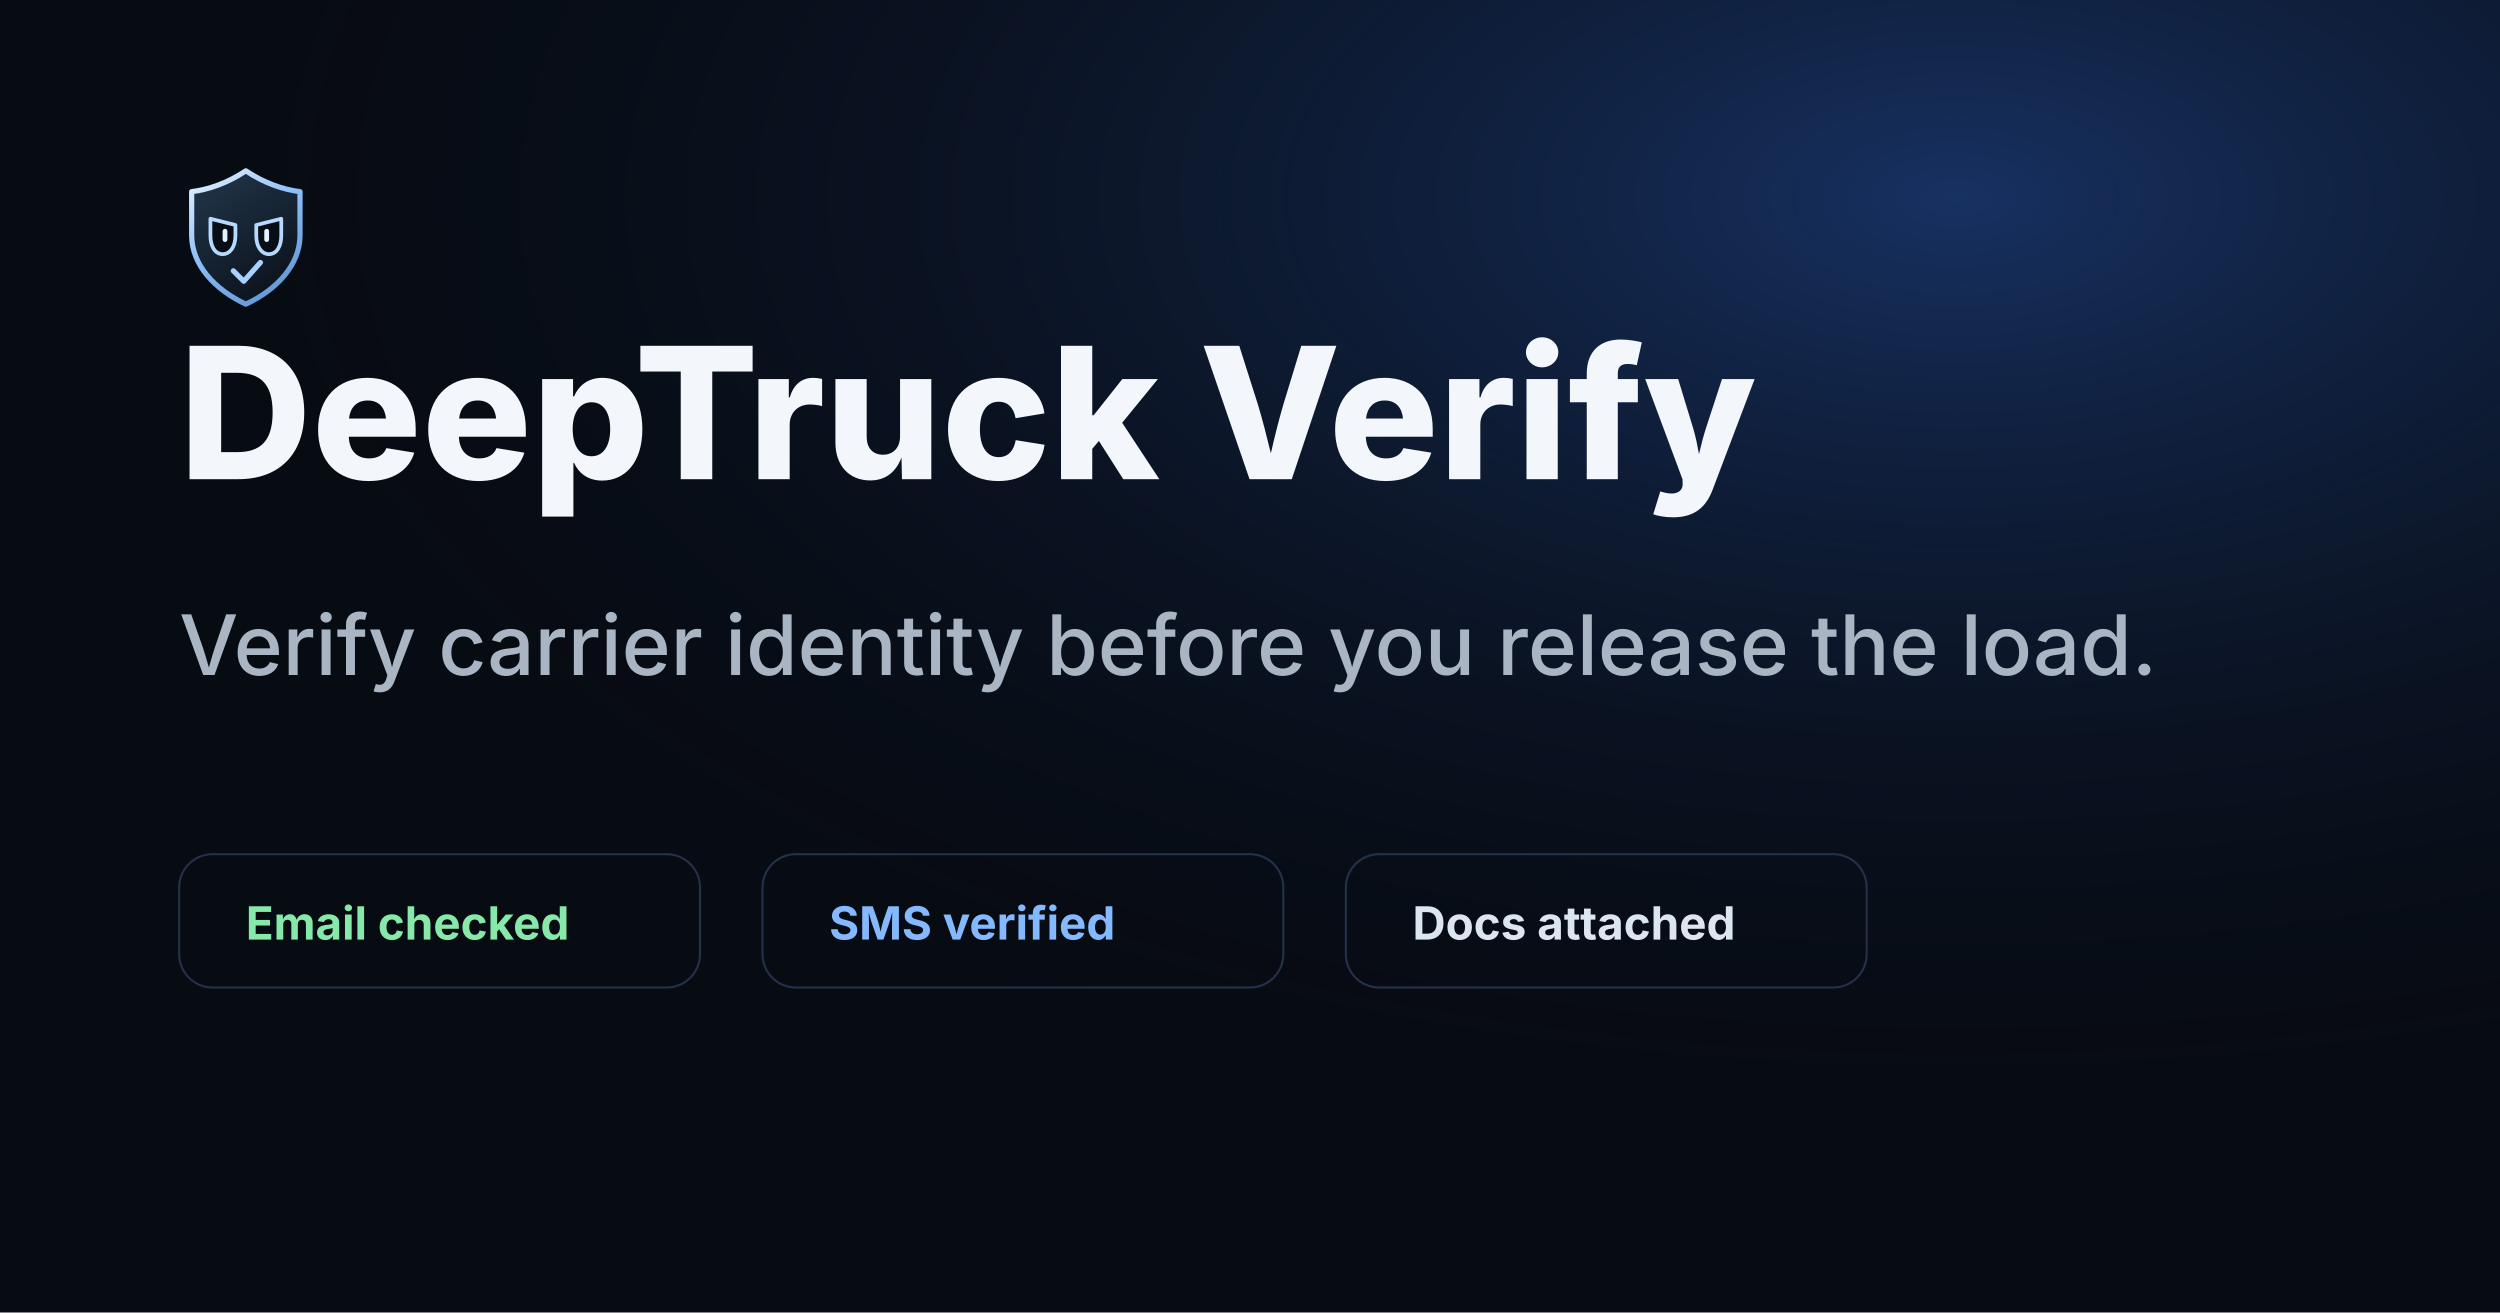
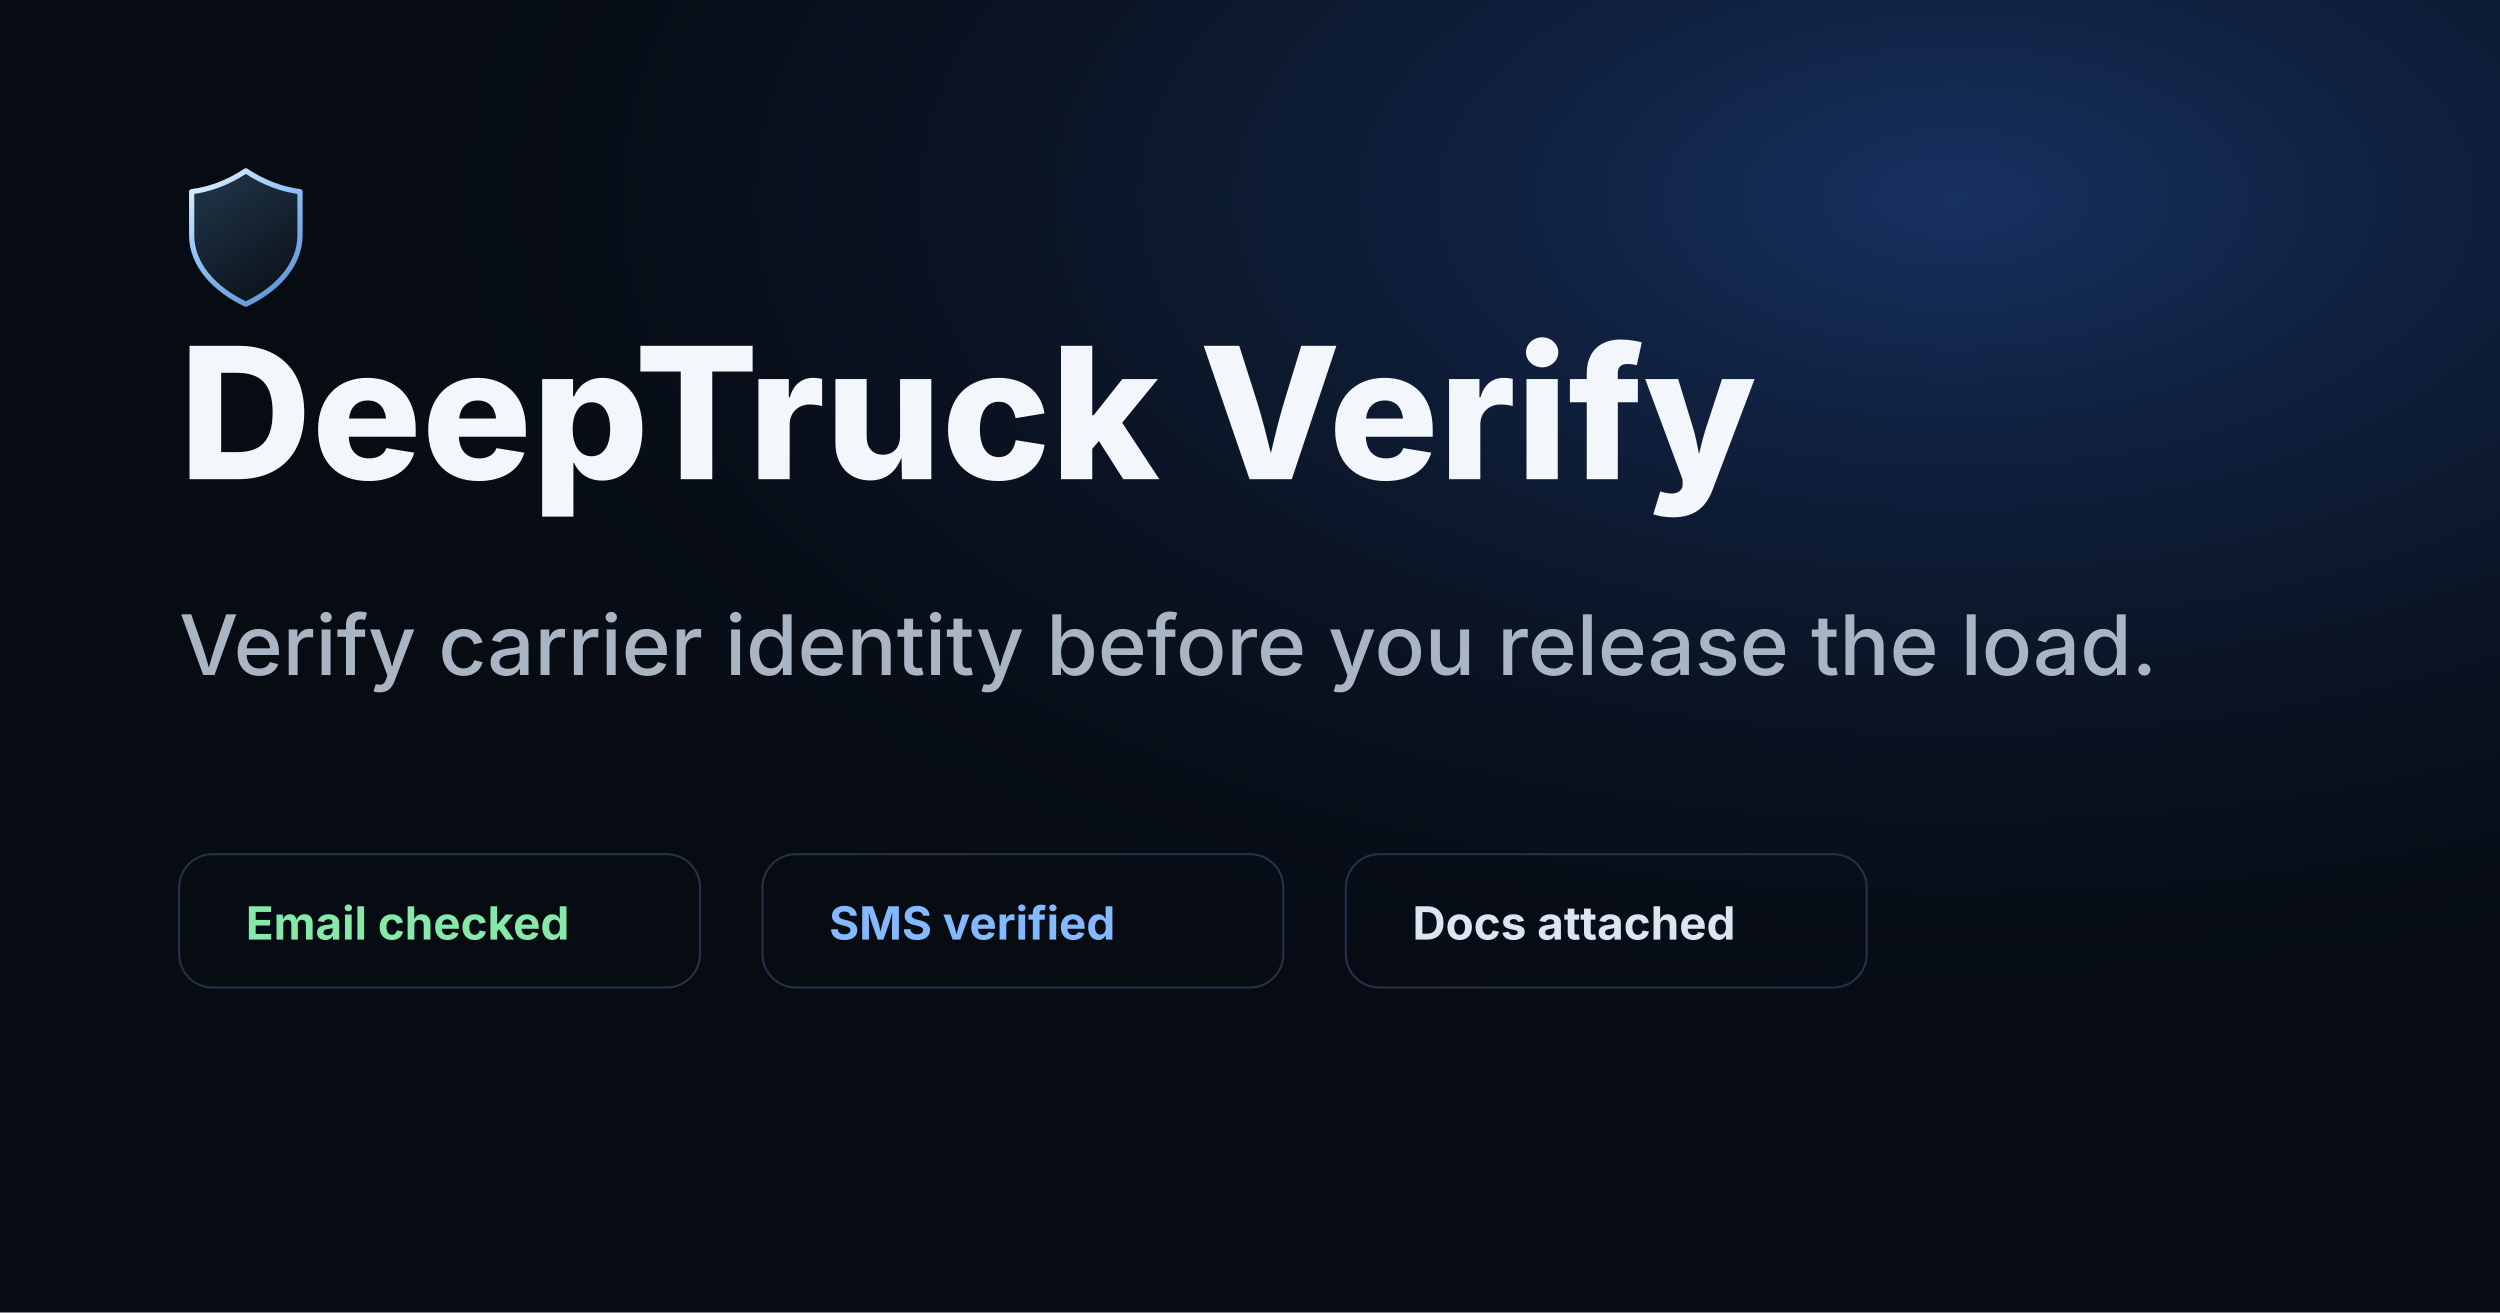
<svg xmlns="http://www.w3.org/2000/svg" viewBox="0 0 1200 630">
  <defs>
    <radialGradient id="glow" cx=".78" cy=".15" r=".75">
      <stop stop-color="#3478f6" stop-opacity=".35" />
      <stop offset="1" stop-color="#070b12" stop-opacity="0" />
    </radialGradient>
  </defs>
  <rect width="1200" height="630" fill="#070b12" />
  <rect width="1200" height="630" fill="url(#glow)" />
  <g transform="translate(86 78)" fill="none">
    <defs>
      <linearGradient id="logo-rim" x1="10" y1="4" x2="55" y2="66" gradientUnits="userSpaceOnUse">
        <stop stop-color="#e4f2ff" />
        <stop offset=".45" stop-color="#8dbff6" />
        <stop offset="1" stop-color="#5c91d0" />
      </linearGradient>
      <linearGradient id="logo-glass" x1="12" y1="8" x2="50" y2="64" gradientUnits="userSpaceOnUse">
        <stop stop-color="#203448" />
        <stop offset="1" stop-color="#0b111a" />
      </linearGradient>
    </defs>
    <path d="M32 4C23 10 14 13 6 14V35C6 49 17 61 32 68C47 61 58 49 58 35V14C50 13 41 10 32 4Z" fill="url(#logo-glass)" stroke="url(#logo-rim)" stroke-width="2.5" stroke-linejoin="round" />
-     <path d="M15 27L27 30V35C27 41 24 44 21 44C17 44 15 40 15 35V27Z M49 27L37 30V35C37 41 40 44 43 44C47 44 49 40 49 35V27Z" fill="#090e16" stroke="#b6d9ff" stroke-width="1.8" stroke-linejoin="round" />
-     <path d="M22 33V37M42 33V37" stroke="#e4f2ff" stroke-width="2.3" stroke-linecap="round" />
-     <path d="M26 52L31 57L39 48" stroke="#a9d1ff" stroke-width="2.5" stroke-linecap="round" stroke-linejoin="round" />
  </g>
  <text x="86" y="230" fill="#f3f7fb" font-family="Inter, Arial, sans-serif" font-size="88" font-weight="800">DeepTruck Verify</text>
  <text x="86" y="324" fill="#aab5c4" font-family="Inter, Arial, sans-serif" font-size="40" font-weight="500">Verify carrier identity before you release the load.</text>
  <g transform="translate(86 410)" fill="none" stroke="#233149">
    <rect width="250" height="64" rx="16" />
    <rect x="280" width="250" height="64" rx="16" />
    <rect x="560" width="250" height="64" rx="16" />
  </g>
  <text x="118" y="451" fill="#86e9aa" font-family="Inter, Arial, sans-serif" font-size="22" font-weight="700">Email checked</text>
  <text x="398" y="451" fill="#84b8ff" font-family="Inter, Arial, sans-serif" font-size="22" font-weight="700">SMS verified</text>
  <text x="678" y="451" fill="#dce6f1" font-family="Inter, Arial, sans-serif" font-size="22" font-weight="700">Docs attached</text>
</svg>
